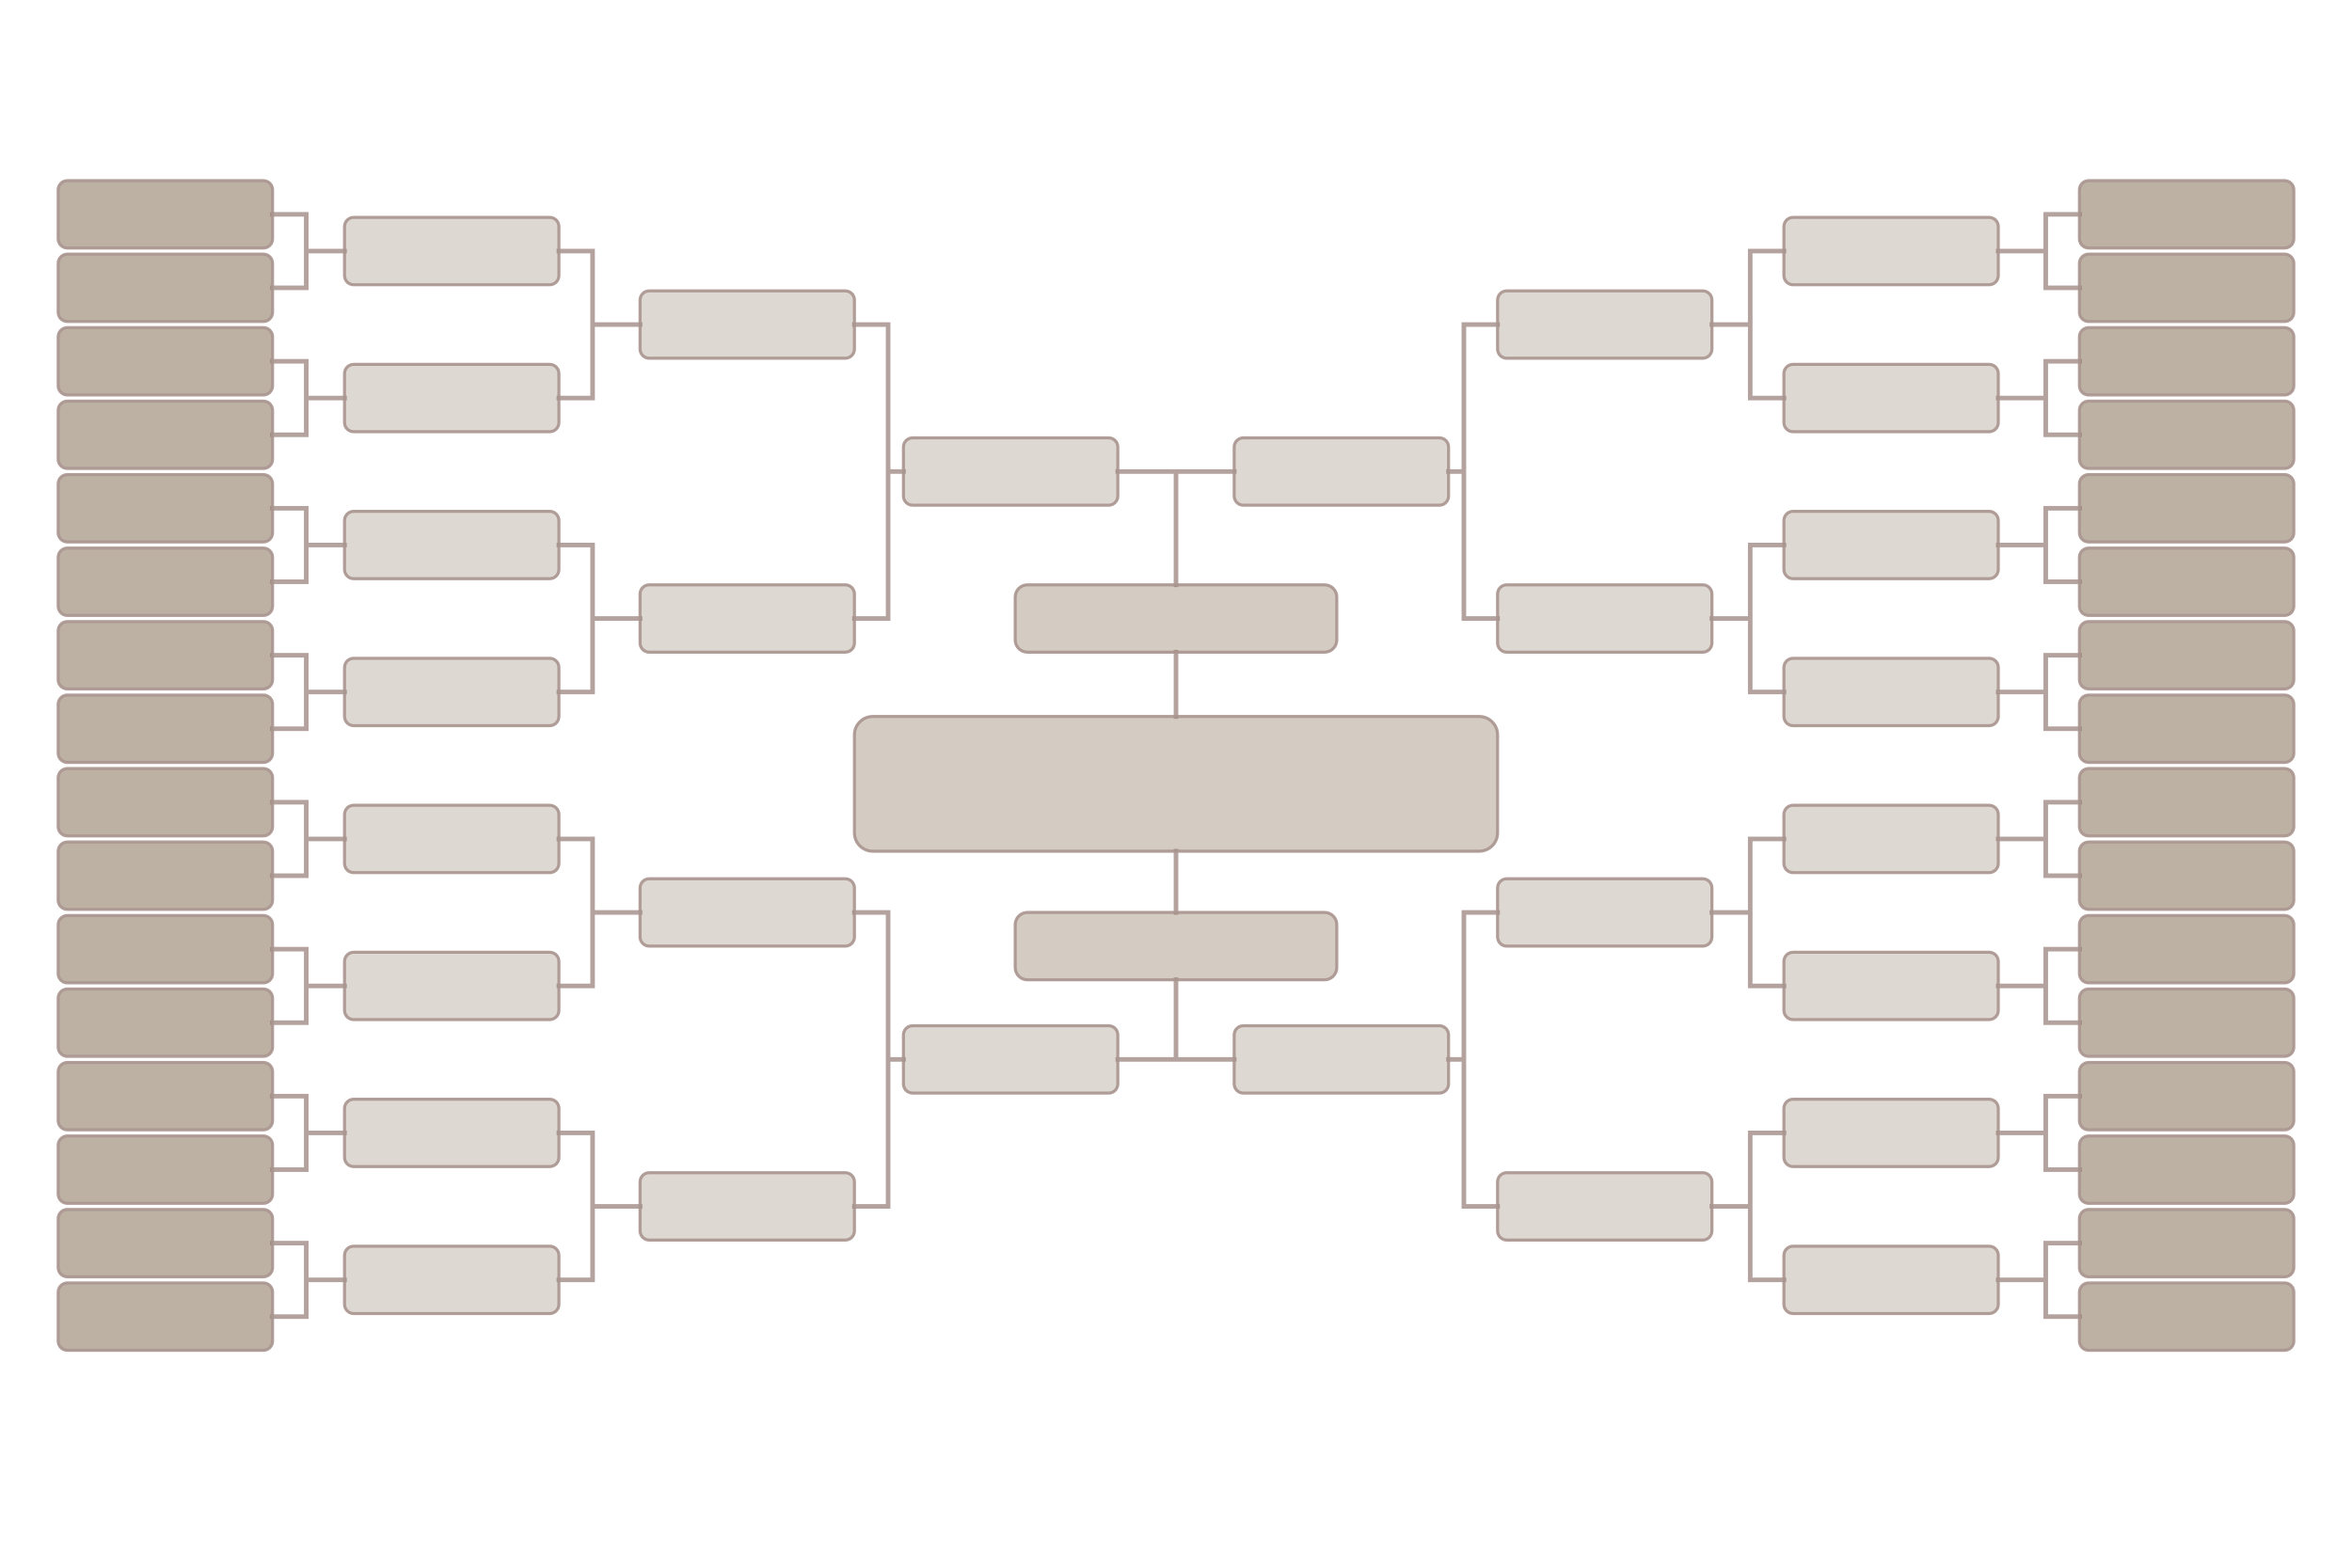
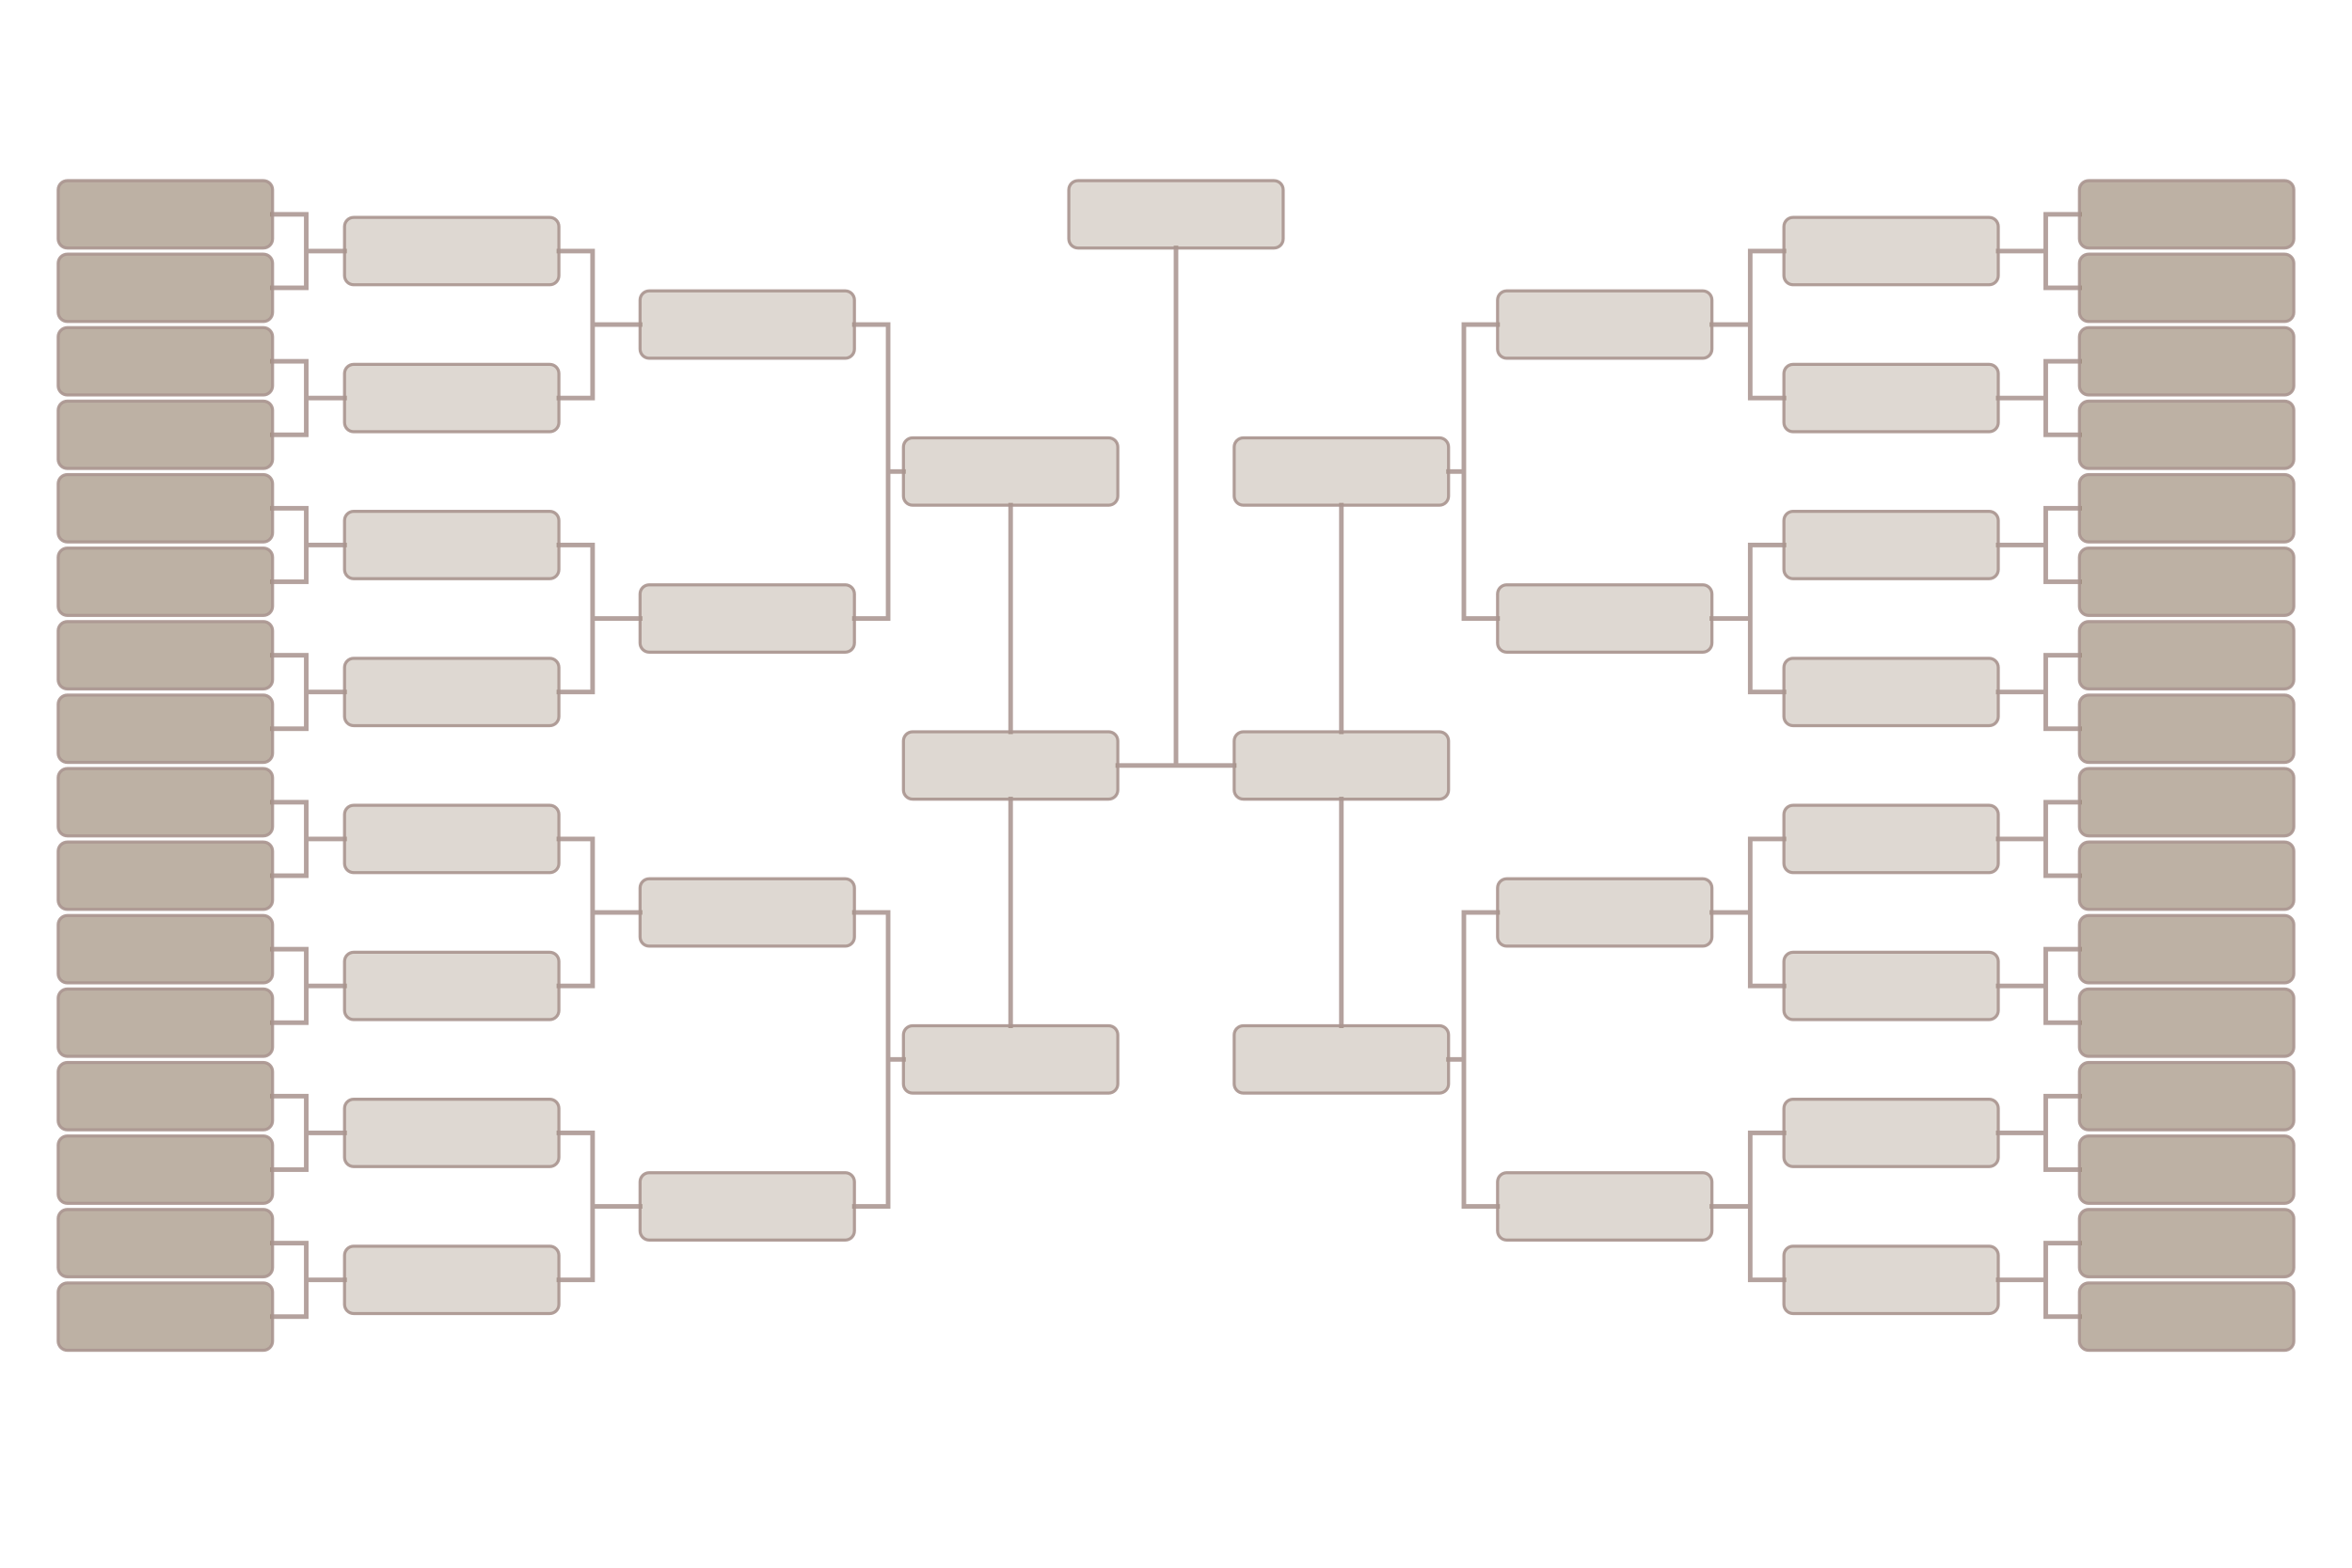
<svg xmlns="http://www.w3.org/2000/svg" width="1536" height="1024" viewBox="0 0 1536 1024" data-layer-role="transparent-middle-gameboard" data-geometry-authority="uniform-svg-gameboard" data-presentation-style="material-brown-selectable-r32">
  <defs>
    <style>.connector-line{pointer-events:none}.pick-card-slot{pointer-events:none}.slot-r32-selectable{pointer-events:none}</style>
  </defs>
  <g id="connector-linework" data-layer="linework" data-stroke-policy="lightened-brown-over-background">
    <path class="connector-line" d="M 178 140 H 200 V 188 H 178 M 200 164 H 225" stroke="#AA9691" stroke-opacity="0.88" stroke-width="3" fill="none" stroke-linecap="square" stroke-linejoin="miter" vector-effect="non-scaling-stroke" />
    <path class="connector-line" d="M 178 236 H 200 V 284 H 178 M 200 260 H 225" stroke="#AA9691" stroke-opacity="0.88" stroke-width="3" fill="none" stroke-linecap="square" stroke-linejoin="miter" vector-effect="non-scaling-stroke" />
    <path class="connector-line" d="M 178 332 H 200 V 380 H 178 M 200 356 H 225" stroke="#AA9691" stroke-opacity="0.88" stroke-width="3" fill="none" stroke-linecap="square" stroke-linejoin="miter" vector-effect="non-scaling-stroke" />
    <path class="connector-line" d="M 178 428 H 200 V 476 H 178 M 200 452 H 225" stroke="#AA9691" stroke-opacity="0.88" stroke-width="3" fill="none" stroke-linecap="square" stroke-linejoin="miter" vector-effect="non-scaling-stroke" />
    <path class="connector-line" d="M 178 524 H 200 V 572 H 178 M 200 548 H 225" stroke="#AA9691" stroke-opacity="0.88" stroke-width="3" fill="none" stroke-linecap="square" stroke-linejoin="miter" vector-effect="non-scaling-stroke" />
    <path class="connector-line" d="M 178 620 H 200 V 668 H 178 M 200 644 H 225" stroke="#AA9691" stroke-opacity="0.88" stroke-width="3" fill="none" stroke-linecap="square" stroke-linejoin="miter" vector-effect="non-scaling-stroke" />
    <path class="connector-line" d="M 178 716 H 200 V 764 H 178 M 200 740 H 225" stroke="#AA9691" stroke-opacity="0.88" stroke-width="3" fill="none" stroke-linecap="square" stroke-linejoin="miter" vector-effect="non-scaling-stroke" />
    <path class="connector-line" d="M 178 812 H 200 V 860 H 178 M 200 836 H 225" stroke="#AA9691" stroke-opacity="0.88" stroke-width="3" fill="none" stroke-linecap="square" stroke-linejoin="miter" vector-effect="non-scaling-stroke" />
    <path class="connector-line" d="M 365 164 H 387 V 260 H 365 M 387 212 H 418" stroke="#AA9691" stroke-opacity="0.88" stroke-width="3" fill="none" stroke-linecap="square" stroke-linejoin="miter" vector-effect="non-scaling-stroke" />
    <path class="connector-line" d="M 365 356 H 387 V 452 H 365 M 387 404 H 418" stroke="#AA9691" stroke-opacity="0.88" stroke-width="3" fill="none" stroke-linecap="square" stroke-linejoin="miter" vector-effect="non-scaling-stroke" />
    <path class="connector-line" d="M 365 548 H 387 V 644 H 365 M 387 596 H 418" stroke="#AA9691" stroke-opacity="0.88" stroke-width="3" fill="none" stroke-linecap="square" stroke-linejoin="miter" vector-effect="non-scaling-stroke" />
    <path class="connector-line" d="M 365 740 H 387 V 836 H 365 M 387 788 H 418" stroke="#AA9691" stroke-opacity="0.88" stroke-width="3" fill="none" stroke-linecap="square" stroke-linejoin="miter" vector-effect="non-scaling-stroke" />
    <path class="connector-line" d="M 558 212 H 580 V 404 H 558 M 580 308 H 590" stroke="#AA9691" stroke-opacity="0.88" stroke-width="3" fill="none" stroke-linecap="square" stroke-linejoin="miter" vector-effect="non-scaling-stroke" />
    <path class="connector-line" d="M 558 596 H 580 V 788 H 558 M 580 692 H 590" stroke="#AA9691" stroke-opacity="0.88" stroke-width="3" fill="none" stroke-linecap="square" stroke-linejoin="miter" vector-effect="non-scaling-stroke" />
    <path class="connector-line" d="M 1358 140 H 1336 V 188 H 1358 M 1336 164 H 1305" stroke="#AA9691" stroke-opacity="0.88" stroke-width="3" fill="none" stroke-linecap="square" stroke-linejoin="miter" vector-effect="non-scaling-stroke" />
    <path class="connector-line" d="M 1358 236 H 1336 V 284 H 1358 M 1336 260 H 1305" stroke="#AA9691" stroke-opacity="0.88" stroke-width="3" fill="none" stroke-linecap="square" stroke-linejoin="miter" vector-effect="non-scaling-stroke" />
    <path class="connector-line" d="M 1358 332 H 1336 V 380 H 1358 M 1336 356 H 1305" stroke="#AA9691" stroke-opacity="0.88" stroke-width="3" fill="none" stroke-linecap="square" stroke-linejoin="miter" vector-effect="non-scaling-stroke" />
    <path class="connector-line" d="M 1358 428 H 1336 V 476 H 1358 M 1336 452 H 1305" stroke="#AA9691" stroke-opacity="0.88" stroke-width="3" fill="none" stroke-linecap="square" stroke-linejoin="miter" vector-effect="non-scaling-stroke" />
    <path class="connector-line" d="M 1358 524 H 1336 V 572 H 1358 M 1336 548 H 1305" stroke="#AA9691" stroke-opacity="0.88" stroke-width="3" fill="none" stroke-linecap="square" stroke-linejoin="miter" vector-effect="non-scaling-stroke" />
    <path class="connector-line" d="M 1358 620 H 1336 V 668 H 1358 M 1336 644 H 1305" stroke="#AA9691" stroke-opacity="0.88" stroke-width="3" fill="none" stroke-linecap="square" stroke-linejoin="miter" vector-effect="non-scaling-stroke" />
    <path class="connector-line" d="M 1358 716 H 1336 V 764 H 1358 M 1336 740 H 1305" stroke="#AA9691" stroke-opacity="0.88" stroke-width="3" fill="none" stroke-linecap="square" stroke-linejoin="miter" vector-effect="non-scaling-stroke" />
    <path class="connector-line" d="M 1358 812 H 1336 V 860 H 1358 M 1336 836 H 1305" stroke="#AA9691" stroke-opacity="0.88" stroke-width="3" fill="none" stroke-linecap="square" stroke-linejoin="miter" vector-effect="non-scaling-stroke" />
    <path class="connector-line" d="M 1165 164 H 1143 V 260 H 1165 M 1143 212 H 1118" stroke="#AA9691" stroke-opacity="0.88" stroke-width="3" fill="none" stroke-linecap="square" stroke-linejoin="miter" vector-effect="non-scaling-stroke" />
    <path class="connector-line" d="M 1165 356 H 1143 V 452 H 1165 M 1143 404 H 1118" stroke="#AA9691" stroke-opacity="0.88" stroke-width="3" fill="none" stroke-linecap="square" stroke-linejoin="miter" vector-effect="non-scaling-stroke" />
    <path class="connector-line" d="M 1165 548 H 1143 V 644 H 1165 M 1143 596 H 1118" stroke="#AA9691" stroke-opacity="0.88" stroke-width="3" fill="none" stroke-linecap="square" stroke-linejoin="miter" vector-effect="non-scaling-stroke" />
    <path class="connector-line" d="M 1165 740 H 1143 V 836 H 1165 M 1143 788 H 1118" stroke="#AA9691" stroke-opacity="0.88" stroke-width="3" fill="none" stroke-linecap="square" stroke-linejoin="miter" vector-effect="non-scaling-stroke" />
    <path class="connector-line" d="M 978 212 H 956 V 404 H 978 M 956 308 H 946" stroke="#AA9691" stroke-opacity="0.88" stroke-width="3" fill="none" stroke-linecap="square" stroke-linejoin="miter" vector-effect="non-scaling-stroke" />
    <path class="connector-line" d="M 978 596 H 956 V 788 H 978 M 956 692 H 946" stroke="#AA9691" stroke-opacity="0.88" stroke-width="3" fill="none" stroke-linecap="square" stroke-linejoin="miter" vector-effect="non-scaling-stroke" />
-     <path class="connector-line" d="M 730 308 H 768 V 382 M 806 308 H 768" stroke="#AA9691" stroke-opacity="0.88" stroke-width="3" fill="none" stroke-linecap="square" stroke-linejoin="miter" vector-effect="non-scaling-stroke" />
-     <path class="connector-line" d="M 768 426 V 468" stroke="#AA9691" stroke-opacity="0.88" stroke-width="3" fill="none" stroke-linecap="square" stroke-linejoin="miter" vector-effect="non-scaling-stroke" />
-     <path class="connector-line" d="M 768 556 V 596" stroke="#AA9691" stroke-opacity="0.88" stroke-width="3" fill="none" stroke-linecap="square" stroke-linejoin="miter" vector-effect="non-scaling-stroke" />
-     <path class="connector-line" d="M 730 692 H 768 V 640 M 806 692 H 768" stroke="#AA9691" stroke-opacity="0.88" stroke-width="3" fill="none" stroke-linecap="square" stroke-linejoin="miter" vector-effect="non-scaling-stroke" />
+     <path class="connector-line final-stack-connector" data-final-stack="left-sf-sources-to-final-left" d="M 660 330 V 478 M 660 522 V 670" stroke="#AA9691" stroke-opacity="0.88" stroke-width="3" fill="none" stroke-linecap="square" stroke-linejoin="miter" vector-effect="non-scaling-stroke" />
+     <path class="connector-line final-stack-connector" data-final-stack="right-sf-sources-to-final-right" d="M 876 330 V 478 M 876 522 V 670" stroke="#AA9691" stroke-opacity="0.88" stroke-width="3" fill="none" stroke-linecap="square" stroke-linejoin="miter" vector-effect="non-scaling-stroke" />
+     <path class="connector-line final-stack-connector" data-final-stack="sf-winners-to-champion" d="M 730 500 H 806 M 768 500 V 162" stroke="#AA9691" stroke-opacity="0.88" stroke-width="3" fill="none" stroke-linecap="square" stroke-linejoin="miter" vector-effect="non-scaling-stroke" />
  </g>
  <g id="pick-card-slots" data-layer="slot-outlines" data-fill-policy="material-r32-selectable-fill">
    <rect class="pick-card-slot slot-r32-selectable" data-round="R32" data-side="left" data-index="1" x="38" y="118" width="140" height="44" fill="#816A51" fill-opacity="0.52" stroke="#AA9691" stroke-opacity="0.92" stroke-width="2" rx="6" ry="6" vector-effect="non-scaling-stroke" />
    <rect class="pick-card-slot slot-r32-selectable" data-round="R32" data-side="left" data-index="2" x="38" y="166" width="140" height="44" fill="#816A51" fill-opacity="0.52" stroke="#AA9691" stroke-opacity="0.92" stroke-width="2" rx="6" ry="6" vector-effect="non-scaling-stroke" />
    <rect class="pick-card-slot slot-r32-selectable" data-round="R32" data-side="left" data-index="3" x="38" y="214" width="140" height="44" fill="#816A51" fill-opacity="0.52" stroke="#AA9691" stroke-opacity="0.92" stroke-width="2" rx="6" ry="6" vector-effect="non-scaling-stroke" />
    <rect class="pick-card-slot slot-r32-selectable" data-round="R32" data-side="left" data-index="4" x="38" y="262" width="140" height="44" fill="#816A51" fill-opacity="0.52" stroke="#AA9691" stroke-opacity="0.92" stroke-width="2" rx="6" ry="6" vector-effect="non-scaling-stroke" />
    <rect class="pick-card-slot slot-r32-selectable" data-round="R32" data-side="left" data-index="5" x="38" y="310" width="140" height="44" fill="#816A51" fill-opacity="0.52" stroke="#AA9691" stroke-opacity="0.92" stroke-width="2" rx="6" ry="6" vector-effect="non-scaling-stroke" />
    <rect class="pick-card-slot slot-r32-selectable" data-round="R32" data-side="left" data-index="6" x="38" y="358" width="140" height="44" fill="#816A51" fill-opacity="0.52" stroke="#AA9691" stroke-opacity="0.92" stroke-width="2" rx="6" ry="6" vector-effect="non-scaling-stroke" />
    <rect class="pick-card-slot slot-r32-selectable" data-round="R32" data-side="left" data-index="7" x="38" y="406" width="140" height="44" fill="#816A51" fill-opacity="0.52" stroke="#AA9691" stroke-opacity="0.92" stroke-width="2" rx="6" ry="6" vector-effect="non-scaling-stroke" />
    <rect class="pick-card-slot slot-r32-selectable" data-round="R32" data-side="left" data-index="8" x="38" y="454" width="140" height="44" fill="#816A51" fill-opacity="0.52" stroke="#AA9691" stroke-opacity="0.92" stroke-width="2" rx="6" ry="6" vector-effect="non-scaling-stroke" />
    <rect class="pick-card-slot slot-r32-selectable" data-round="R32" data-side="left" data-index="9" x="38" y="502" width="140" height="44" fill="#816A51" fill-opacity="0.52" stroke="#AA9691" stroke-opacity="0.92" stroke-width="2" rx="6" ry="6" vector-effect="non-scaling-stroke" />
    <rect class="pick-card-slot slot-r32-selectable" data-round="R32" data-side="left" data-index="10" x="38" y="550" width="140" height="44" fill="#816A51" fill-opacity="0.52" stroke="#AA9691" stroke-opacity="0.92" stroke-width="2" rx="6" ry="6" vector-effect="non-scaling-stroke" />
    <rect class="pick-card-slot slot-r32-selectable" data-round="R32" data-side="left" data-index="11" x="38" y="598" width="140" height="44" fill="#816A51" fill-opacity="0.52" stroke="#AA9691" stroke-opacity="0.92" stroke-width="2" rx="6" ry="6" vector-effect="non-scaling-stroke" />
    <rect class="pick-card-slot slot-r32-selectable" data-round="R32" data-side="left" data-index="12" x="38" y="646" width="140" height="44" fill="#816A51" fill-opacity="0.52" stroke="#AA9691" stroke-opacity="0.92" stroke-width="2" rx="6" ry="6" vector-effect="non-scaling-stroke" />
    <rect class="pick-card-slot slot-r32-selectable" data-round="R32" data-side="left" data-index="13" x="38" y="694" width="140" height="44" fill="#816A51" fill-opacity="0.52" stroke="#AA9691" stroke-opacity="0.92" stroke-width="2" rx="6" ry="6" vector-effect="non-scaling-stroke" />
    <rect class="pick-card-slot slot-r32-selectable" data-round="R32" data-side="left" data-index="14" x="38" y="742" width="140" height="44" fill="#816A51" fill-opacity="0.52" stroke="#AA9691" stroke-opacity="0.92" stroke-width="2" rx="6" ry="6" vector-effect="non-scaling-stroke" />
    <rect class="pick-card-slot slot-r32-selectable" data-round="R32" data-side="left" data-index="15" x="38" y="790" width="140" height="44" fill="#816A51" fill-opacity="0.52" stroke="#AA9691" stroke-opacity="0.92" stroke-width="2" rx="6" ry="6" vector-effect="non-scaling-stroke" />
    <rect class="pick-card-slot slot-r32-selectable" data-round="R32" data-side="left" data-index="16" x="38" y="838" width="140" height="44" fill="#816A51" fill-opacity="0.52" stroke="#AA9691" stroke-opacity="0.92" stroke-width="2" rx="6" ry="6" vector-effect="non-scaling-stroke" />
    <rect class="pick-card-slot slot-r32-selectable" data-round="R32" data-side="right" data-index="1" x="1358" y="118" width="140" height="44" fill="#816A51" fill-opacity="0.52" stroke="#AA9691" stroke-opacity="0.92" stroke-width="2" rx="6" ry="6" vector-effect="non-scaling-stroke" />
    <rect class="pick-card-slot slot-r32-selectable" data-round="R32" data-side="right" data-index="2" x="1358" y="166" width="140" height="44" fill="#816A51" fill-opacity="0.52" stroke="#AA9691" stroke-opacity="0.92" stroke-width="2" rx="6" ry="6" vector-effect="non-scaling-stroke" />
    <rect class="pick-card-slot slot-r32-selectable" data-round="R32" data-side="right" data-index="3" x="1358" y="214" width="140" height="44" fill="#816A51" fill-opacity="0.52" stroke="#AA9691" stroke-opacity="0.92" stroke-width="2" rx="6" ry="6" vector-effect="non-scaling-stroke" />
    <rect class="pick-card-slot slot-r32-selectable" data-round="R32" data-side="right" data-index="4" x="1358" y="262" width="140" height="44" fill="#816A51" fill-opacity="0.52" stroke="#AA9691" stroke-opacity="0.92" stroke-width="2" rx="6" ry="6" vector-effect="non-scaling-stroke" />
    <rect class="pick-card-slot slot-r32-selectable" data-round="R32" data-side="right" data-index="5" x="1358" y="310" width="140" height="44" fill="#816A51" fill-opacity="0.52" stroke="#AA9691" stroke-opacity="0.92" stroke-width="2" rx="6" ry="6" vector-effect="non-scaling-stroke" />
    <rect class="pick-card-slot slot-r32-selectable" data-round="R32" data-side="right" data-index="6" x="1358" y="358" width="140" height="44" fill="#816A51" fill-opacity="0.52" stroke="#AA9691" stroke-opacity="0.92" stroke-width="2" rx="6" ry="6" vector-effect="non-scaling-stroke" />
    <rect class="pick-card-slot slot-r32-selectable" data-round="R32" data-side="right" data-index="7" x="1358" y="406" width="140" height="44" fill="#816A51" fill-opacity="0.52" stroke="#AA9691" stroke-opacity="0.92" stroke-width="2" rx="6" ry="6" vector-effect="non-scaling-stroke" />
    <rect class="pick-card-slot slot-r32-selectable" data-round="R32" data-side="right" data-index="8" x="1358" y="454" width="140" height="44" fill="#816A51" fill-opacity="0.52" stroke="#AA9691" stroke-opacity="0.92" stroke-width="2" rx="6" ry="6" vector-effect="non-scaling-stroke" />
    <rect class="pick-card-slot slot-r32-selectable" data-round="R32" data-side="right" data-index="9" x="1358" y="502" width="140" height="44" fill="#816A51" fill-opacity="0.52" stroke="#AA9691" stroke-opacity="0.92" stroke-width="2" rx="6" ry="6" vector-effect="non-scaling-stroke" />
    <rect class="pick-card-slot slot-r32-selectable" data-round="R32" data-side="right" data-index="10" x="1358" y="550" width="140" height="44" fill="#816A51" fill-opacity="0.52" stroke="#AA9691" stroke-opacity="0.92" stroke-width="2" rx="6" ry="6" vector-effect="non-scaling-stroke" />
    <rect class="pick-card-slot slot-r32-selectable" data-round="R32" data-side="right" data-index="11" x="1358" y="598" width="140" height="44" fill="#816A51" fill-opacity="0.52" stroke="#AA9691" stroke-opacity="0.92" stroke-width="2" rx="6" ry="6" vector-effect="non-scaling-stroke" />
    <rect class="pick-card-slot slot-r32-selectable" data-round="R32" data-side="right" data-index="12" x="1358" y="646" width="140" height="44" fill="#816A51" fill-opacity="0.52" stroke="#AA9691" stroke-opacity="0.92" stroke-width="2" rx="6" ry="6" vector-effect="non-scaling-stroke" />
    <rect class="pick-card-slot slot-r32-selectable" data-round="R32" data-side="right" data-index="13" x="1358" y="694" width="140" height="44" fill="#816A51" fill-opacity="0.52" stroke="#AA9691" stroke-opacity="0.92" stroke-width="2" rx="6" ry="6" vector-effect="non-scaling-stroke" />
    <rect class="pick-card-slot slot-r32-selectable" data-round="R32" data-side="right" data-index="14" x="1358" y="742" width="140" height="44" fill="#816A51" fill-opacity="0.52" stroke="#AA9691" stroke-opacity="0.92" stroke-width="2" rx="6" ry="6" vector-effect="non-scaling-stroke" />
    <rect class="pick-card-slot slot-r32-selectable" data-round="R32" data-side="right" data-index="15" x="1358" y="790" width="140" height="44" fill="#816A51" fill-opacity="0.52" stroke="#AA9691" stroke-opacity="0.92" stroke-width="2" rx="6" ry="6" vector-effect="non-scaling-stroke" />
    <rect class="pick-card-slot slot-r32-selectable" data-round="R32" data-side="right" data-index="16" x="1358" y="838" width="140" height="44" fill="#816A51" fill-opacity="0.52" stroke="#AA9691" stroke-opacity="0.92" stroke-width="2" rx="6" ry="6" vector-effect="non-scaling-stroke" />
    <rect class="pick-card-slot slot-board-structure" data-round="R16" data-side="left" data-index="1" x="225" y="142" width="140" height="44" fill="#816A51" fill-opacity="0.26" stroke="#AA9691" stroke-opacity="0.92" stroke-width="2" rx="6" ry="6" vector-effect="non-scaling-stroke" />
    <rect class="pick-card-slot slot-board-structure" data-round="R16" data-side="left" data-index="2" x="225" y="238" width="140" height="44" fill="#816A51" fill-opacity="0.26" stroke="#AA9691" stroke-opacity="0.92" stroke-width="2" rx="6" ry="6" vector-effect="non-scaling-stroke" />
    <rect class="pick-card-slot slot-board-structure" data-round="R16" data-side="left" data-index="3" x="225" y="334" width="140" height="44" fill="#816A51" fill-opacity="0.26" stroke="#AA9691" stroke-opacity="0.92" stroke-width="2" rx="6" ry="6" vector-effect="non-scaling-stroke" />
    <rect class="pick-card-slot slot-board-structure" data-round="R16" data-side="left" data-index="4" x="225" y="430" width="140" height="44" fill="#816A51" fill-opacity="0.26" stroke="#AA9691" stroke-opacity="0.92" stroke-width="2" rx="6" ry="6" vector-effect="non-scaling-stroke" />
    <rect class="pick-card-slot slot-board-structure" data-round="R16" data-side="left" data-index="5" x="225" y="526" width="140" height="44" fill="#816A51" fill-opacity="0.26" stroke="#AA9691" stroke-opacity="0.92" stroke-width="2" rx="6" ry="6" vector-effect="non-scaling-stroke" />
    <rect class="pick-card-slot slot-board-structure" data-round="R16" data-side="left" data-index="6" x="225" y="622" width="140" height="44" fill="#816A51" fill-opacity="0.26" stroke="#AA9691" stroke-opacity="0.92" stroke-width="2" rx="6" ry="6" vector-effect="non-scaling-stroke" />
    <rect class="pick-card-slot slot-board-structure" data-round="R16" data-side="left" data-index="7" x="225" y="718" width="140" height="44" fill="#816A51" fill-opacity="0.26" stroke="#AA9691" stroke-opacity="0.92" stroke-width="2" rx="6" ry="6" vector-effect="non-scaling-stroke" />
    <rect class="pick-card-slot slot-board-structure" data-round="R16" data-side="left" data-index="8" x="225" y="814" width="140" height="44" fill="#816A51" fill-opacity="0.26" stroke="#AA9691" stroke-opacity="0.92" stroke-width="2" rx="6" ry="6" vector-effect="non-scaling-stroke" />
    <rect class="pick-card-slot slot-board-structure" data-round="R16" data-side="right" data-index="1" x="1165" y="142" width="140" height="44" fill="#816A51" fill-opacity="0.26" stroke="#AA9691" stroke-opacity="0.92" stroke-width="2" rx="6" ry="6" vector-effect="non-scaling-stroke" />
    <rect class="pick-card-slot slot-board-structure" data-round="R16" data-side="right" data-index="2" x="1165" y="238" width="140" height="44" fill="#816A51" fill-opacity="0.26" stroke="#AA9691" stroke-opacity="0.92" stroke-width="2" rx="6" ry="6" vector-effect="non-scaling-stroke" />
    <rect class="pick-card-slot slot-board-structure" data-round="R16" data-side="right" data-index="3" x="1165" y="334" width="140" height="44" fill="#816A51" fill-opacity="0.26" stroke="#AA9691" stroke-opacity="0.92" stroke-width="2" rx="6" ry="6" vector-effect="non-scaling-stroke" />
    <rect class="pick-card-slot slot-board-structure" data-round="R16" data-side="right" data-index="4" x="1165" y="430" width="140" height="44" fill="#816A51" fill-opacity="0.26" stroke="#AA9691" stroke-opacity="0.92" stroke-width="2" rx="6" ry="6" vector-effect="non-scaling-stroke" />
    <rect class="pick-card-slot slot-board-structure" data-round="R16" data-side="right" data-index="5" x="1165" y="526" width="140" height="44" fill="#816A51" fill-opacity="0.26" stroke="#AA9691" stroke-opacity="0.92" stroke-width="2" rx="6" ry="6" vector-effect="non-scaling-stroke" />
    <rect class="pick-card-slot slot-board-structure" data-round="R16" data-side="right" data-index="6" x="1165" y="622" width="140" height="44" fill="#816A51" fill-opacity="0.26" stroke="#AA9691" stroke-opacity="0.92" stroke-width="2" rx="6" ry="6" vector-effect="non-scaling-stroke" />
    <rect class="pick-card-slot slot-board-structure" data-round="R16" data-side="right" data-index="7" x="1165" y="718" width="140" height="44" fill="#816A51" fill-opacity="0.26" stroke="#AA9691" stroke-opacity="0.92" stroke-width="2" rx="6" ry="6" vector-effect="non-scaling-stroke" />
    <rect class="pick-card-slot slot-board-structure" data-round="R16" data-side="right" data-index="8" x="1165" y="814" width="140" height="44" fill="#816A51" fill-opacity="0.26" stroke="#AA9691" stroke-opacity="0.92" stroke-width="2" rx="6" ry="6" vector-effect="non-scaling-stroke" />
    <rect class="pick-card-slot slot-board-structure" data-round="QF" data-side="left" data-index="1" x="418" y="190" width="140" height="44" fill="#816A51" fill-opacity="0.26" stroke="#AA9691" stroke-opacity="0.92" stroke-width="2" rx="6" ry="6" vector-effect="non-scaling-stroke" />
    <rect class="pick-card-slot slot-board-structure" data-round="QF" data-side="left" data-index="2" x="418" y="382" width="140" height="44" fill="#816A51" fill-opacity="0.26" stroke="#AA9691" stroke-opacity="0.92" stroke-width="2" rx="6" ry="6" vector-effect="non-scaling-stroke" />
    <rect class="pick-card-slot slot-board-structure" data-round="QF" data-side="left" data-index="3" x="418" y="574" width="140" height="44" fill="#816A51" fill-opacity="0.26" stroke="#AA9691" stroke-opacity="0.92" stroke-width="2" rx="6" ry="6" vector-effect="non-scaling-stroke" />
    <rect class="pick-card-slot slot-board-structure" data-round="QF" data-side="left" data-index="4" x="418" y="766" width="140" height="44" fill="#816A51" fill-opacity="0.26" stroke="#AA9691" stroke-opacity="0.92" stroke-width="2" rx="6" ry="6" vector-effect="non-scaling-stroke" />
    <rect class="pick-card-slot slot-board-structure" data-round="QF" data-side="right" data-index="1" x="978" y="190" width="140" height="44" fill="#816A51" fill-opacity="0.26" stroke="#AA9691" stroke-opacity="0.92" stroke-width="2" rx="6" ry="6" vector-effect="non-scaling-stroke" />
    <rect class="pick-card-slot slot-board-structure" data-round="QF" data-side="right" data-index="2" x="978" y="382" width="140" height="44" fill="#816A51" fill-opacity="0.26" stroke="#AA9691" stroke-opacity="0.92" stroke-width="2" rx="6" ry="6" vector-effect="non-scaling-stroke" />
    <rect class="pick-card-slot slot-board-structure" data-round="QF" data-side="right" data-index="3" x="978" y="574" width="140" height="44" fill="#816A51" fill-opacity="0.26" stroke="#AA9691" stroke-opacity="0.92" stroke-width="2" rx="6" ry="6" vector-effect="non-scaling-stroke" />
    <rect class="pick-card-slot slot-board-structure" data-round="QF" data-side="right" data-index="4" x="978" y="766" width="140" height="44" fill="#816A51" fill-opacity="0.26" stroke="#AA9691" stroke-opacity="0.92" stroke-width="2" rx="6" ry="6" vector-effect="non-scaling-stroke" />
    <rect class="pick-card-slot slot-board-structure" data-round="SF" data-side="left" data-index="1" x="590" y="286" width="140" height="44" fill="#816A51" fill-opacity="0.26" stroke="#AA9691" stroke-opacity="0.92" stroke-width="2" rx="6" ry="6" vector-effect="non-scaling-stroke" />
    <rect class="pick-card-slot slot-board-structure" data-round="SF" data-side="left" data-index="2" x="590" y="670" width="140" height="44" fill="#816A51" fill-opacity="0.26" stroke="#AA9691" stroke-opacity="0.92" stroke-width="2" rx="6" ry="6" vector-effect="non-scaling-stroke" />
    <rect class="pick-card-slot slot-board-structure" data-round="SF" data-side="right" data-index="1" x="806" y="286" width="140" height="44" fill="#816A51" fill-opacity="0.26" stroke="#AA9691" stroke-opacity="0.92" stroke-width="2" rx="6" ry="6" vector-effect="non-scaling-stroke" />
    <rect class="pick-card-slot slot-board-structure" data-round="SF" data-side="right" data-index="2" x="806" y="670" width="140" height="44" fill="#816A51" fill-opacity="0.26" stroke="#AA9691" stroke-opacity="0.92" stroke-width="2" rx="6" ry="6" vector-effect="non-scaling-stroke" />
-     <rect class="pick-card-slot slot-final-stack slot-final-left" data-slot-id="FINAL-LEFT" data-round="SF_WINNER" data-side="center" data-index="1" x="663" y="382" width="210" height="44" fill="#816A51" fill-opacity="0.34" stroke="#AA9691" stroke-opacity="0.92" stroke-width="2" rx="8" ry="8" vector-effect="non-scaling-stroke" />
-     <rect class="pick-card-slot slot-final-stack slot-champion" data-slot-id="CHAMPION" data-round="CHAMPION" data-side="center" data-index="1" x="558" y="468" width="420" height="88" fill="#816A51" fill-opacity="0.34" stroke="#AA9691" stroke-opacity="0.92" stroke-width="2" rx="12" ry="12" vector-effect="non-scaling-stroke" />
-     <rect class="pick-card-slot slot-final-stack slot-final-right" data-slot-id="FINAL-RIGHT" data-round="SF_WINNER" data-side="center" data-index="2" x="663" y="596" width="210" height="44" fill="#816A51" fill-opacity="0.34" stroke="#AA9691" stroke-opacity="0.92" stroke-width="2" rx="8" ry="8" vector-effect="non-scaling-stroke" />
+     <rect class="pick-card-slot slot-board-structure" data-slot-id="FINAL-LEFT" data-round="SF_WINNER" data-side="left" data-index="1" x="590" y="478" width="140" height="44" fill="#816A51" fill-opacity="0.26" stroke="#AA9691" stroke-opacity="0.92" stroke-width="2" rx="6" ry="6" vector-effect="non-scaling-stroke" />
+     <rect class="pick-card-slot slot-final-champion" data-slot-id="CHAMPION" data-round="CHAMPION" data-side="center" data-index="1" x="698" y="118" width="140" height="44" fill="#816A51" fill-opacity="0.26" stroke="#AA9691" stroke-opacity="0.92" stroke-width="2" rx="6" ry="6" vector-effect="non-scaling-stroke" />
+     <rect class="pick-card-slot slot-board-structure" data-slot-id="FINAL-RIGHT" data-round="SF_WINNER" data-side="right" data-index="1" x="806" y="478" width="140" height="44" fill="#816A51" fill-opacity="0.26" stroke="#AA9691" stroke-opacity="0.92" stroke-width="2" rx="6" ry="6" vector-effect="non-scaling-stroke" />
  </g>
</svg>
